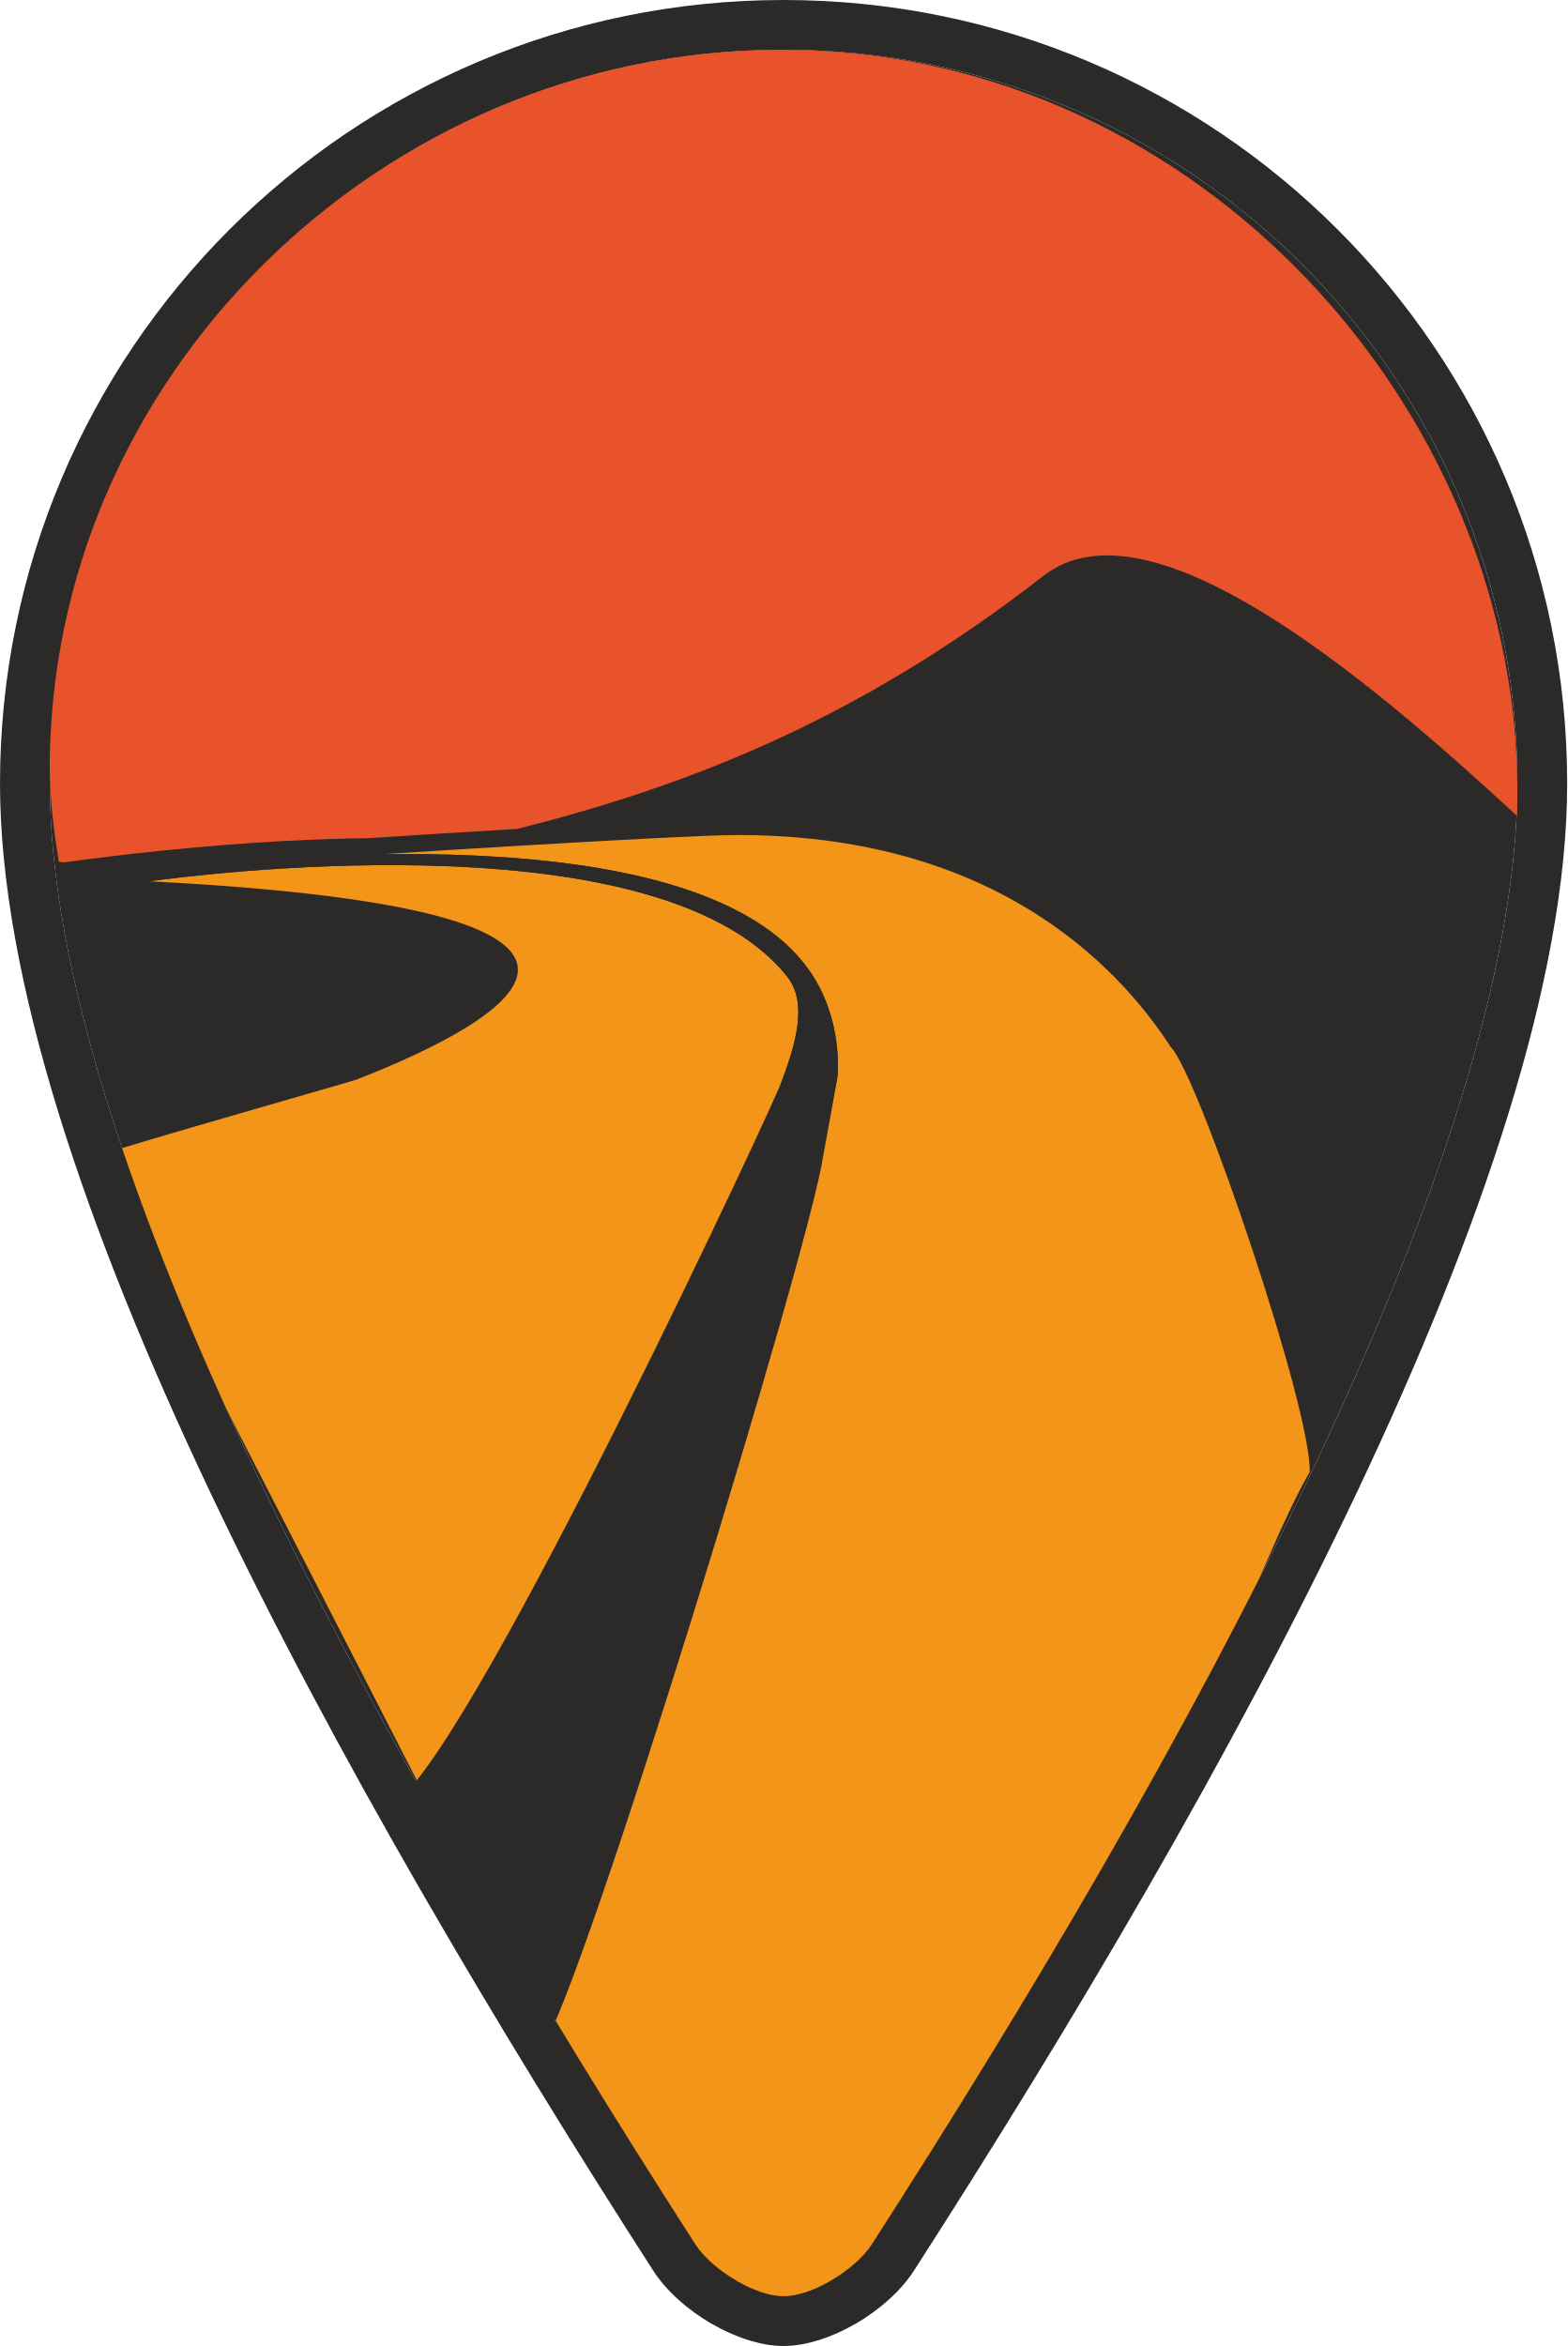
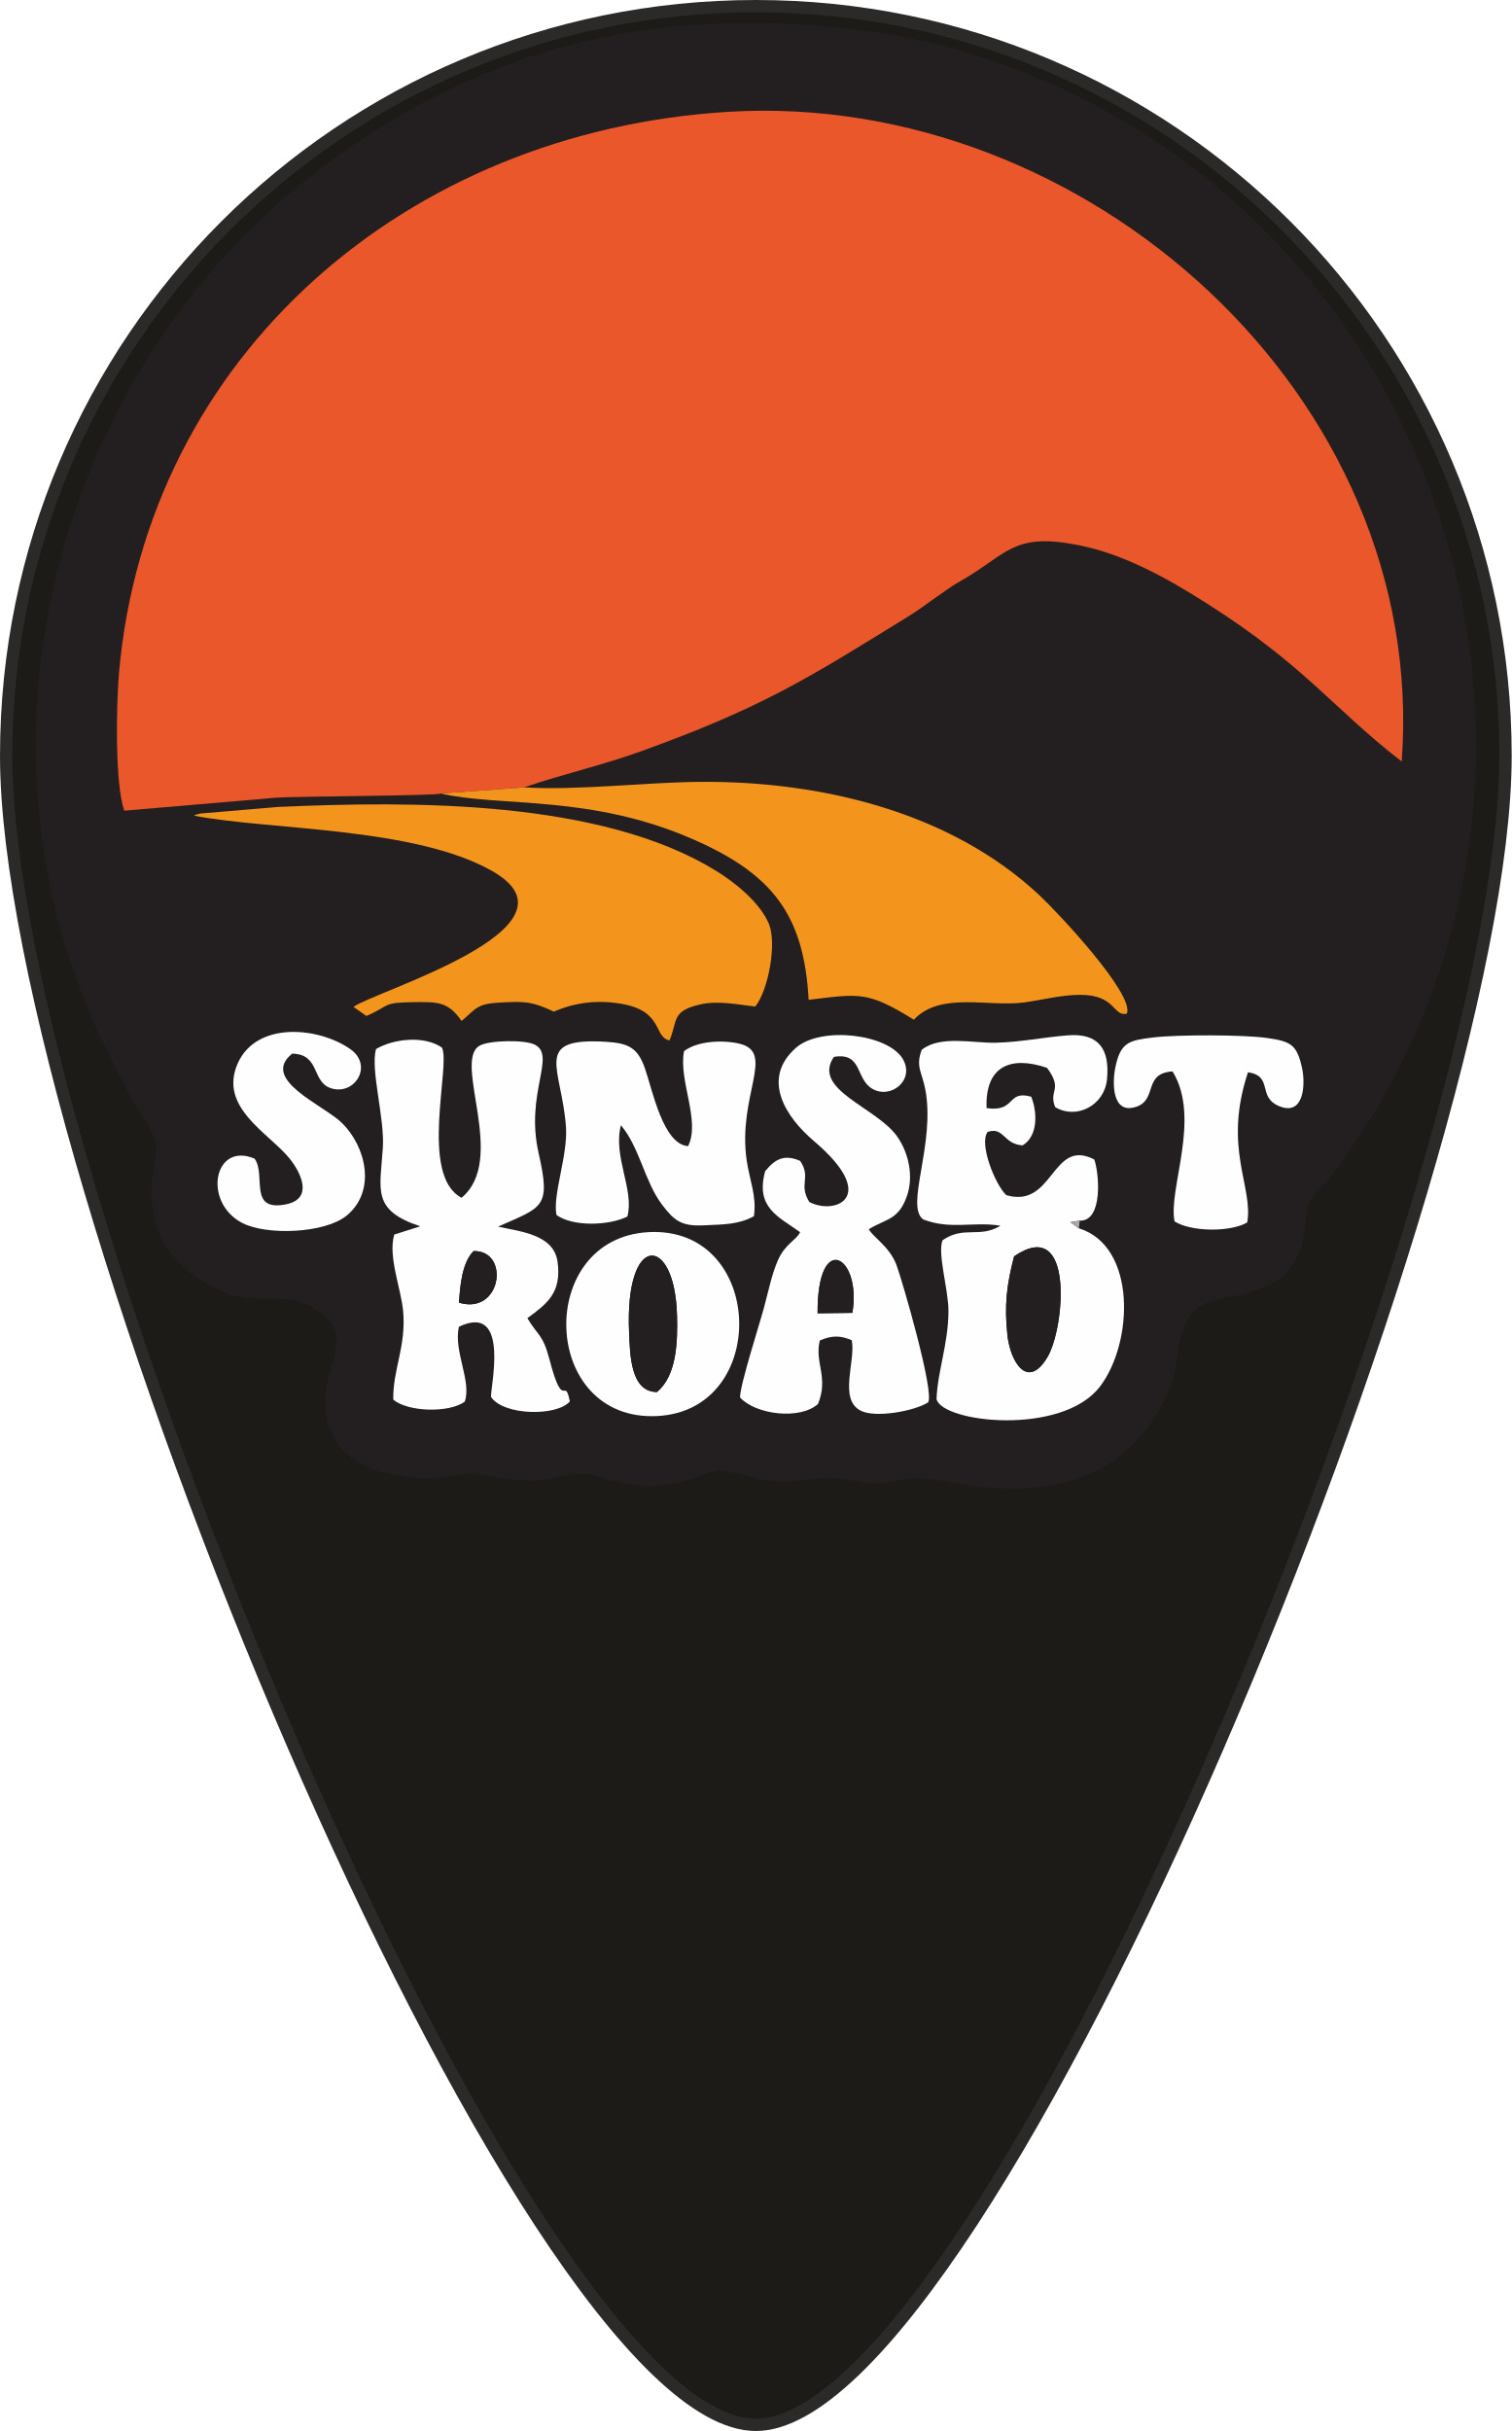
- <svg xmlns="http://www.w3.org/2000/svg" xml:space="preserve" width="335.684" height="502.484" style="shape-rendering:geometricPrecision;text-rendering:geometricPrecision;image-rendering:optimizeQuality;fill-rule:evenodd;clip-rule:evenodd" viewBox="0 0 8881.56 13294.8">
+ <svg xmlns="http://www.w3.org/2000/svg" xml:space="preserve" width="24.546mm" height="39.471mm" version="1.1" style="shape-rendering:geometricPrecision; text-rendering:geometricPrecision; image-rendering:optimizeQuality; fill-rule:evenodd; clip-rule:evenodd" viewBox="0 0 209.08 336.21">
  <defs>
-     <style>.fil1{fill:#f39519}.fil2{fill:#2b2a29;fill-rule:nonzero}</style>
+     <style type="text/css">
+    
+     .str0 {stroke:#2B2A29;stroke-width:1.7;stroke-miterlimit:22.926}
+     .fil4 {fill:#FEFEFE}
+     .fil3 {fill:#F3941D}
+     .fil2 {fill:#E9572A}
+     .fil5 {fill:#AAA8A8}
+     .fil1 {fill:#231F20}
+     .fil0 {fill:#1C1B17}
+    
+   </style>
  </defs>
  <g id="Layer_x0020_1">
-     <path d="M7381.35 1500.21c-752.55-752.55-1792.22-1218-2940.57-1218-1148.36 0-2188.02 465.45-2940.57 1218-752.55 752.55-1218 1792.13-1218 2940.57 0 1059.19 474.49 2443.1 1166.36 3901.21 696.77 1468.69 1613.64 3010.22 2490.43 4373.93 48.68 75.73 135.4 150.87 233.1 207.83l-.17.25c92.38 53.84 190.25 88.75 268.86 88.75 78.6 0 176.48-34.91 268.86-88.75l-.17-.25c97.62-56.97 184.42-132.1 233.1-207.83 876.88-1363.71 1793.65-2905.24 2490.43-4373.93 691.78-1458.12 1166.36-2841.94 1166.36-3901.21 0-1148.36-465.45-2188.02-1218-2940.57z" style="fill:#2b2a29" />
-     <path id="_1" class="fil1" d="M2724.21 10755.85c141.99-374.34 1388.81-3412.87 1524.38-3909.83 98.47-405.86 176.73-723.14 182.22-720.52 86.46-227.95 142.75-448.71 31.02-590.02-376.11-475.59-1260.18-613.52-2062.76-630.84-744.78-16.14-1419.41 71.42-1552.7 89.59 69.98 3.55 137.77 7.44 203.61 11.49 2866.19 176.22 1836.59 773.01 971.03 1112.18-28.99 11.41-1281.64 366.48-1473.16 434.18l2000.56 3899.6 175.63 304.27.17-.08z" />
-     <path class="fil1" d="M4664.16 6557.72c-80.46 532.39-1359.32 4721.22-1594.28 5053.03-3.55 5.07 859.89 1311.23 858.37 1317.06C5514.59 13883.8 6847.86 9335 7422.26 8341.91c12.59-352.45-631.69-2252.09-786.36-2407.09-303-468.58-1018.2-1216.56-2491.95-1202.36-148.5 1.44-646.99 27.47-1230.42 62.12-240.97 14.37-496.38 30.09-747.65 46.32 171.41-2.37 346.11-.51 519.71 7.35 780.02 35.08 1537.31 189.24 1871.49 611.83 132.19 167.18 198.28 383.89 191.35 618.08 3.47-1.52-31.86 195.58-84.27 479.48v.07z" />
-     <path class="fil2" d="M4557.08 5460.16c-334.19-422.6-1091.39-576.84-1871.49-611.83-173.6-7.78-348.3-9.72-519.79-7.35-549.63 7.61-1065.36 58.99-1402.17 100.07-93.65 11.41-173.35 22.06-236.15 30.68-14.45 1.94-27.98 3.89-40.65 5.66 5.75.85 14.96 1.52 27.98 2.03 58.32 2.2 115.28 4.56 170.98 7.02 54.77 2.45 108.35 4.99 160.67 7.69 133.29-18.09 807.91-105.73 1552.7-89.59 802.59 17.41 1686.65 155.26 2062.76 630.84 111.73 141.32 55.44 362.08-31.02 590.02 12.85 6.17-1728.15 3750.86-2182.7 4080.9l821.77 1404.28c305.37-648.85 1678.45-5306.76 1678.45-5532.6 6.93-234.2-59.16-450.83-191.35-618v.18z" />
-     <path class="fil2" d="M4440.86 0C5667.14 0 6777.3 497.06 7580.9 1300.66c803.6 803.6 1300.66 1913.84 1300.66 3140.04 0 1104.74-485.73 2528.8-1193.91 4021.31-703.11 1482.04-1626.06 3034.05-2508.1 4405.88-73.19 113.85-194.9 221.78-327.85 299.37h-.59c-132.61 77.34-281.03 127.54-410.34 127.54s-277.73-50.2-410.34-127.54h-.59c-133.03-77.59-254.66-185.52-327.85-299.37-882.04-1371.83-1804.98-2923.84-2508.1-4405.88C485.71 6969.41-.02 5545.44-.02 4440.7c0-1226.28 497.06-2336.44 1300.66-3140.04C2104.24 497.06 3214.48 0 4440.68 0h.16zm2940.57 1500.21c-752.55-752.55-1792.22-1218-2940.57-1218-1148.36 0-2188.02 465.45-2940.57 1218-752.55 752.55-1218 1792.13-1218 2940.57 0 1059.19 474.49 2443.1 1166.36 3901.21 696.77 1468.69 1613.64 3010.22 2490.43 4373.93 48.68 75.73 135.4 150.87 233.1 207.83l-.17.25c92.38 53.84 190.25 88.75 268.86 88.75 78.6 0 176.48-34.91 268.86-88.75l-.17-.25c97.62-56.97 184.42-132.1 233.1-207.83 876.88-1363.71 1793.65-2905.24 2490.43-4373.93 691.78-1458.12 1166.36-2841.94 1166.36-3901.21 0-1148.36-465.45-2188.02-1218-2940.57z" />
-     <path d="M8596.81 4623.43c77.08-2132.41-1622.76-4164.74-3863.1-4329.89C2442.74 124.67 454.44 1871.34 292.76 4065.02c-22.82 309.76-7.94 524.19 40.74 818.65.76.08 1.52.17 2.28.25 9.47 1.01 19.1 2.03 28.65 3.04 65.76-9.13 149.26-20.2 247.22-32.12 352.45-43.02 892.26-96.86 1467.59-104.8 263.02-16.9 600.59-37.61 852.79-52.66 936.47-236.91 1912.57-601.77 2980.72-1433.52 596.87-464.77 1820.02 560.27 2684.07 1359.57h-.01z" style="fill:#e9532c" />
+     <path class="fil0 str0" d="M104.54 0.85c57.27,0 103.69,46.42 103.69,103.69 0,57.27 -71.38,230.82 -103.69,230.82 -32.3,0 -103.69,-173.55 -103.69,-230.82 0,-57.27 46.42,-103.69 103.69,-103.69z" />
+     <g id="_1549211216368">
+       <path class="fil1" d="M89.8 170.4c16,-0.75 16.78,24.63 1.11,25.44 -16.24,0.83 -16.94,-24.7 -1.11,-25.44zm-33.44 33.9l-3.64 -0.7c-3.51,-1.05 -6.48,-3.22 -7.42,-7.07 -1.25,-5.1 1.34,-7.56 1.21,-11.37 -0.11,-3.1 -4.26,-5.41 -7.05,-5.5 -4.7,-0.15 -6.43,0.43 -10.9,-2.14 -6.9,-3.97 -8.6,-9.99 -7.09,-17.29 0.7,-3.37 -1.74,-5.41 -3.23,-8.22 -3.1,-5.87 -5.41,-10.39 -7.7,-16.7 -14.26,-39.17 -0.55,-85.7 33.33,-111.62 22.63,-17.31 46.72,-23 74.83,-19.55 8.24,1.01 15.16,2.8 23.04,5.93 60.34,23.96 81.76,100.11 42.64,152.19 -3.43,4.56 -3.32,2.17 -4.04,8.32 -1.14,9.7 -11.6,7.85 -14.76,10.34 -3.02,2.38 -2.36,7.25 -3.69,10.72 -2.33,6.11 -7.06,11.21 -13.45,13.03 -10.17,2.9 -16.33,-0.27 -22.08,-0.21 -1.76,0.02 -3.24,0.67 -5.02,0.68 -2.02,0 -3.98,-0.63 -5.99,-0.75 -4.52,-0.26 -5.06,1.43 -11.04,-0.02 -6.91,-1.67 -3.87,-1.15 -9.83,0.51 -3.4,0.95 -7.57,0.67 -10.88,-0.44 -4.51,-1.51 -5.48,0.23 -10.03,0.33 -3.91,0.08 -6.94,-1.34 -10.67,-0.71 -1.98,0.34 -4.27,0.46 -6.54,0.24zm-21.15 -44.06c1.62,2.28 -0.94,7.36 4.33,6.31 3.87,-0.77 2.05,-4.4 0.52,-6.31 -2.82,-3.52 -9.96,-7.09 -7.16,-13.25 2.6,-5.72 11.04,-5.02 15.51,-1.93 3.12,2.15 0.9,6.1 -2.18,5.55 -3.34,-0.6 -1.72,-4.83 -5.83,-4.9 -4.5,3.59 4.4,7.11 6.9,9.6 3.35,3.33 4.76,9.42 0.63,12.8 -3.01,2.47 -11.14,2.79 -14.51,0.98 -5.43,-2.91 -3.83,-11.24 1.78,-8.86zm19.19 33.33c-0.07,-4.17 1.8,-7.36 1.37,-12.2 -0.28,-3.16 -2.13,-7.58 -1.23,-10.63l3.59 -1.14c-6.73,-2.23 -5.56,-4.99 -5.17,-10.81 0.28,-4.17 -1.74,-10.8 -0.95,-13.7 2.42,-1.43 6.67,-1.9 9.12,-0.21 1.27,2.38 -3.2,17.69 2.73,20.78 6.4,-5.31 -1.26,-18.88 2.5,-21.04 1.33,-0.76 6.22,-0.85 7.62,-0.15 3.04,1.51 -1.35,6.71 0.55,15.03 1.73,7.57 0.54,7.42 -5.61,10.14 3.04,0.7 7.71,1.05 8.23,4.89 0.58,4.26 -1.48,5.79 -4.18,7.77 1.5,2.52 2.13,2.18 3.08,5.79 1.91,7.31 2.09,2.08 2.79,5.73 -1.79,2.08 -9.09,1.98 -10.88,-0.59 -0.25,-0.76 2.85,-13.23 -4.46,-9.74 -0.78,3.36 1.79,7.54 0.81,10.36 -2.16,1.59 -7.84,1.44 -9.89,-0.28zm37.16 -26.98c-2.41,-3.19 -3.08,-7.89 -5.68,-10.98 -1.14,4.28 1.89,8.96 0.89,12.63 -2.52,1.25 -7.46,1.45 -9.8,-0.21 -0.57,-2.68 1.59,-8.25 1.31,-12.15 -0.58,-8.25 -4.78,-12.43 5.54,-11.81 3.13,0.19 4.38,0.84 5.37,3.65 1.04,2.95 2.51,10.55 5.98,10.78 1.75,-3.53 -1.36,-9.07 -0.56,-13.14 1.9,-1.45 5.44,-1.57 7.7,-1.03 4.99,1.21 -0.32,7.17 0.97,16.11 0.39,2.71 1.42,4.99 1,7.75 -2.2,1.17 -4.17,1.12 -6.79,1.25 -3.17,0.16 -4.19,-0.56 -5.92,-2.86zm20.38 -0.35c3.52,1.89 9.84,-0.63 0.62,-8.44 -3.85,-3.26 -7.34,-8.57 -2.47,-12.87 3.45,-3.04 12.8,-1.94 14.81,1.58 1.67,2.93 -1.77,5.62 -4.31,4.04 -2.28,-1.41 -1.3,-5.03 -5.25,-4.37 -3.1,4.57 5.95,6.94 8.81,11.08 1.55,2.25 2.21,5.4 1.34,8.03 -1.16,3.51 -2.99,3.26 -5.31,4.72 0.51,1.05 2.82,2.34 3.81,4.92 0.78,2.02 5.36,17.84 4.37,19.04 -1.87,1.2 -7.31,2.19 -9.33,1.13 -3.07,-1.61 -0.65,-6.84 -1.21,-9.73 -1.61,-0.7 -2.79,-0.67 -4.42,0.03 -0.76,3.06 1.26,5.07 -0.25,8.78 -2.48,2.24 -8.63,1.48 -10.79,-0.9 0.03,-1.83 2.69,-10.07 3.36,-12.59 0.55,-2.05 1.06,-4.58 1.93,-6.49 1,-2.19 2.54,-2.71 3.02,-3.78 -2.99,-2.15 -6.22,-3.39 -4.83,-8.44 1.43,-1.75 2.7,-2.33 4.84,-1.42 1.58,2.37 -0.29,3.21 1.27,5.69zm37.39 2.59l-0.1 1.07c7.99,2.51 7.53,15.85 2.88,21.9 -5.26,6.84 -21.74,4.98 -22.59,1.73 0.12,-3.78 1.62,-7.59 1.65,-12.15 0.02,-2.95 -1.55,-7.98 -0.82,-9.83 2.97,-2.06 5.08,-0.23 8.01,-2.01 -3.7,-0.62 -6.86,0.6 -10.68,-0.87 -2.56,-1.86 1.73,-10.48 0.28,-18.02 -0.45,-2.33 -1.37,-3.1 -0.49,-5.44 2.55,-2.05 7.13,-0.9 10.26,-0.98 3.47,-0.09 6.53,-0.75 9.93,-1.02 4.23,-0.34 5.84,1.84 5.44,6.07 -0.35,3.63 -4.22,5.62 -7.17,3.86 -0.95,-2.35 1.15,-2.37 -1.13,-5.44 -5.11,-1.72 -8.57,-0.19 -8.36,5.57 4.12,0.61 2.74,-2.54 6.18,-1.57 0.83,2.08 0.99,5.43 -1.21,6.73 -2.67,-0.2 -2.56,-2.62 -4.81,-1.87 -1.26,1.58 1.02,7.31 2.57,8.75 6.57,1.91 6.27,-8 12.17,-4.93 0.67,1.83 1.26,8.56 -2.03,8.46zm12.85 -20.64c-4.07,0.25 -2.08,3.83 -4.94,4.86 -3.45,1.23 -3.4,-3.27 -2.98,-5.36 0.72,-3.61 1.97,-3.79 5.26,-4.2 3.27,-0.41 12.52,-0.39 15.72,0.07 3.33,0.48 4.16,0.91 4.87,4.24 0.47,2.22 0.24,6.6 -3.16,5.2 -3.12,-1.29 -0.76,-4.15 -4.33,-4.7 -3.51,10.5 0.77,15.86 -0.11,20.78 -2.38,1.37 -7.77,1.31 -10.05,-0.15 -0.91,-4.49 3.71,-14.24 -0.27,-20.73zm-135.34 -35.38c0.13,-0.06 0.11,-0.12 0.89,-0.29l10.76 -0.91c18.55,-0.83 44.67,-1.01 60.65,8.89 2.64,1.63 5.92,4.32 7.18,7.19 1.21,2.77 -0.07,9.31 -1.84,11.52 -2.33,-0.23 -5.1,-0.85 -7.6,-0.29 -4.04,0.92 -3.12,2.22 -4.27,4.98 -2.24,-0.45 -0.81,-4.06 -6.64,-5.06 -3.31,-0.57 -6.39,-0.2 -9.36,1.08 -3.04,-1.42 -3.97,-1.43 -7.36,-1.26 -3.33,0.17 -3.34,0.81 -5.4,2.56 -1.88,-2.77 -3.44,-2.64 -6.63,-2.61 -4.46,0.03 -3.22,0.49 -6.53,1.91l-1.79 -1.25c2.54,-2.04 33.04,-10.99 19.12,-18.83 -10.8,-6.09 -30.82,-5.61 -41.17,-7.62zm45.62 -3.91c7.47,0.46 16.92,-0.73 24.72,-0.76 16.46,-0.07 34.3,4.17 46.6,15.7 2.63,2.47 13.2,13.75 12.07,16.36 -1.93,0.46 -1.47,-2.62 -6.51,-2.6 -2.63,0.01 -5.1,0.7 -7.7,1.05 -4.96,0.67 -11.58,-1.54 -15.25,2.39 -6.42,-3.99 -7.53,-3.61 -14.55,-2.75 -0.63,-11.79 -5.03,-17.4 -15.93,-22.18 -14.29,-6.26 -26.58,-4.42 -34.97,-6.36 -0.79,0.29 -19.55,0.37 -22.62,0.55l-21.14 1.81c-1.35,-3.71 -1.11,-14.91 -0.73,-19.09 3.9,-43.87 39.78,-74.9 84.33,-77.57 49.31,-2.96 96.81,39.28 93.08,89.86 -9.54,-7.36 -13.28,-13.21 -27.09,-21.95 -5.42,-3.43 -11.35,-6.76 -17.73,-8 -9.08,-1.76 -9.7,1.32 -16.25,5.02 -2.19,1.24 -4.71,3.33 -7.01,4.76 -14.24,8.81 -20.41,12.71 -37,18.71 -5.44,1.97 -11.01,3.22 -16.33,5.04z" />
+       <path class="fil2" d="M60.94 109.74l11.52 -0.84c5.31,-1.82 10.89,-3.07 16.33,-5.04 16.59,-6.01 22.76,-9.9 37,-18.71 2.3,-1.43 4.82,-3.52 7.01,-4.76 6.56,-3.71 7.17,-6.78 16.25,-5.02 6.38,1.24 12.3,4.56 17.73,8 13.81,8.74 17.55,14.59 27.09,21.95 3.73,-50.58 -43.77,-92.82 -93.08,-89.86 -44.55,2.67 -80.44,33.7 -84.33,77.57 -0.37,4.18 -0.61,15.38 0.73,19.09l21.14 -1.81c3.07,-0.18 21.83,-0.25 22.62,-0.55z" />
+       <path class="fil3" d="M72.46 108.9l-11.52 0.84c8.38,1.93 20.68,0.09 34.97,6.36 10.9,4.78 15.3,10.4 15.93,22.18 7.02,-0.85 8.13,-1.24 14.55,2.75 3.67,-3.93 10.29,-1.72 15.25,-2.39 2.59,-0.35 5.07,-1.04 7.7,-1.05 5.04,-0.03 4.58,3.06 6.51,2.6 1.14,-2.6 -9.44,-13.89 -12.07,-16.36 -12.3,-11.53 -30.14,-15.77 -46.6,-15.7 -7.8,0.03 -17.25,1.23 -24.72,0.76z" />
+       <path class="fil3" d="M26.84 112.81c10.35,2.01 30.37,1.52 41.17,7.62 13.92,7.85 -16.58,16.79 -19.12,18.83l1.79 1.25c3.31,-1.42 2.07,-1.87 6.53,-1.91 3.19,-0.02 4.75,-0.15 6.63,2.61 2.06,-1.75 2.07,-2.39 5.4,-2.56 3.38,-0.17 4.32,-0.16 7.36,1.26 2.97,-1.28 6.05,-1.65 9.36,-1.08 5.83,1 4.4,4.61 6.64,5.06 1.16,-2.76 0.24,-4.07 4.27,-4.98 2.5,-0.57 5.27,0.06 7.6,0.29 1.77,-2.21 3.05,-8.75 1.84,-11.52 -1.25,-2.87 -4.54,-5.55 -7.18,-7.19 -15.98,-9.91 -42.1,-9.72 -60.65,-8.89l-10.76 0.91c-0.78,0.17 -0.76,0.23 -0.89,0.29z" />
+       <path class="fil4" d="M140.26 173.75c8.37,-5.72 7,9.83 4.65,13.87 -2.77,4.75 -5.19,0.72 -5.58,-3.01 -0.43,-4.04 -0.11,-6.9 0.93,-10.86zm8.97 -3.86l-1.19 -0.86 1.28 -0.21c3.29,0.11 2.7,-6.62 2.03,-8.46 -5.9,-3.07 -5.6,6.85 -12.17,4.93 -1.55,-1.45 -3.83,-7.17 -2.57,-8.75 2.25,-0.74 2.13,1.67 4.81,1.87 2.2,-1.3 2.04,-4.64 1.21,-6.73 -3.44,-0.97 -2.06,2.18 -6.18,1.57 -0.21,-5.76 3.26,-7.29 8.36,-5.57 2.28,3.07 0.17,3.09 1.13,5.44 2.95,1.76 6.82,-0.23 7.17,-3.86 0.41,-4.23 -1.21,-6.41 -5.44,-6.07 -3.4,0.27 -6.46,0.93 -9.93,1.02 -3.13,0.08 -7.71,-1.07 -10.26,0.98 -0.88,2.33 0.05,3.11 0.49,5.44 1.45,7.55 -2.84,16.17 -0.28,18.02 3.82,1.47 6.97,0.25 10.68,0.87 -2.93,1.78 -5.05,-0.05 -8.01,2.01 -0.73,1.86 0.84,6.89 0.82,9.83 -0.03,4.56 -1.53,8.37 -1.65,12.15 0.84,3.25 17.33,5.11 22.59,-1.73 4.65,-6.05 5.11,-19.4 -2.88,-21.9z" />
+       <path class="fil4" d="M63.48 180.16c0.16,-2.3 0.41,-5.55 2.03,-7.14 5.08,-0.08 3.86,8.91 -2.03,7.14zm0.37 -14.5c-5.93,-3.09 -1.46,-18.4 -2.73,-20.78 -2.45,-1.7 -6.7,-1.23 -9.12,0.21 -0.79,2.9 1.23,9.53 0.95,13.7 -0.39,5.82 -1.55,8.58 5.17,10.81l-3.59 1.14c-0.9,3.05 0.95,7.46 1.23,10.63 0.43,4.84 -1.44,8.03 -1.37,12.2 2.05,1.72 7.73,1.87 9.89,0.28 0.98,-2.82 -1.58,-7 -0.81,-10.36 7.3,-3.48 4.2,8.98 4.46,9.74 1.79,2.57 9.09,2.67 10.88,0.59 -0.7,-3.65 -0.88,1.58 -2.79,-5.73 -0.94,-3.6 -1.58,-3.27 -3.08,-5.79 2.7,-1.97 4.76,-3.5 4.18,-7.77 -0.52,-3.84 -5.19,-4.19 -8.23,-4.89 6.15,-2.73 7.34,-2.57 5.61,-10.14 -1.9,-8.33 2.49,-13.52 -0.55,-15.03 -1.4,-0.7 -6.29,-0.61 -7.62,0.15 -3.76,2.16 3.9,15.73 -2.5,21.04z" />
+       <path class="fil4" d="M113.08 181.63c-0.06,-11.62 6.14,-7.87 4.81,-0.06l-4.81 0.06zm-1.14 -15.39c-1.55,-2.48 0.31,-3.32 -1.27,-5.69 -2.14,-0.92 -3.41,-0.33 -4.84,1.42 -1.39,5.05 1.84,6.29 4.83,8.44 -0.48,1.07 -2.02,1.58 -3.02,3.78 -0.87,1.91 -1.38,4.44 -1.93,6.49 -0.67,2.52 -3.34,10.76 -3.36,12.59 2.16,2.39 8.31,3.14 10.79,0.9 1.51,-3.7 -0.52,-5.72 0.25,-8.78 1.63,-0.7 2.8,-0.73 4.42,-0.03 0.56,2.89 -1.86,8.12 1.21,9.73 2.02,1.06 7.46,0.07 9.33,-1.13 0.99,-1.2 -3.6,-17.02 -4.37,-19.04 -0.99,-2.58 -3.3,-3.86 -3.81,-4.92 2.33,-1.46 4.15,-1.21 5.31,-4.72 0.87,-2.63 0.21,-5.78 -1.34,-8.03 -2.85,-4.13 -11.91,-6.5 -8.81,-11.08 3.95,-0.66 2.97,2.96 5.25,4.37 2.54,1.58 5.99,-1.11 4.31,-4.04 -2.01,-3.52 -11.37,-4.62 -14.81,-1.58 -4.87,4.3 -1.38,9.6 2.47,12.87 9.22,7.81 2.9,10.32 -0.62,8.44z" />
+       <path class="fil4" d="M94.61 145.37c-0.8,4.06 2.31,9.6 0.56,13.14 -3.47,-0.22 -4.94,-7.83 -5.98,-10.78 -0.99,-2.81 -2.24,-3.46 -5.37,-3.65 -10.31,-0.62 -6.11,3.56 -5.54,11.81 0.27,3.9 -1.89,9.47 -1.31,12.15 2.34,1.66 7.28,1.46 9.8,0.21 1,-3.67 -2.03,-8.35 -0.89,-12.63 2.6,3.09 3.27,7.79 5.68,10.98 1.74,2.3 2.75,3.03 5.92,2.86 2.62,-0.13 4.6,-0.08 6.79,-1.25 0.42,-2.76 -0.61,-5.04 -1,-7.75 -1.28,-8.94 4.03,-14.9 -0.97,-16.11 -2.27,-0.55 -5.81,-0.42 -7.7,1.03z" />
+       <path class="fil4" d="M90.85 192.52c-3.68,-0.01 -3.71,-5.31 -3.84,-8.21 -0.63,-14.02 6.36,-13.59 6.63,-2.31 0.08,3.44 0.01,8.22 -2.79,10.53zm-1.05 -22.12c-15.83,0.74 -15.13,26.27 1.11,25.44 15.66,-0.8 14.89,-26.19 -1.11,-25.44z" />
+       <path class="fil4" d="M162.18 148.19c3.98,6.49 -0.64,16.24 0.27,20.73 2.28,1.45 7.67,1.52 10.05,0.15 0.88,-4.92 -3.39,-10.28 0.11,-20.78 3.57,0.56 1.21,3.42 4.33,4.7 3.4,1.4 3.63,-2.98 3.16,-5.2 -0.71,-3.33 -1.54,-3.76 -4.87,-4.24 -3.2,-0.46 -12.44,-0.47 -15.72,-0.07 -3.29,0.41 -4.54,0.59 -5.26,4.2 -0.42,2.09 -0.47,6.59 2.98,5.36 2.87,-1.03 0.87,-4.61 4.94,-4.86z" />
+       <path class="fil4" d="M35.21 160.24c-5.61,-2.38 -7.21,5.95 -1.78,8.86 3.38,1.81 11.51,1.49 14.51,-0.98 4.12,-3.38 2.72,-9.48 -0.63,-12.8 -2.5,-2.48 -11.4,-6 -6.9,-9.6 4.11,0.07 2.49,4.31 5.83,4.9 3.08,0.55 5.3,-3.4 2.18,-5.55 -4.47,-3.09 -12.91,-3.79 -15.51,1.93 -2.8,6.16 4.33,9.72 7.16,13.25 1.53,1.91 3.34,5.53 -0.52,6.31 -5.27,1.05 -2.71,-4.03 -4.33,-6.31z" />
+       <path class="fil1" d="M140.26 173.75c-1.04,3.96 -1.36,6.81 -0.93,10.86 0.4,3.73 2.82,7.76 5.58,3.01 2.35,-4.03 3.72,-19.59 -4.65,-13.87z" />
+       <path class="fil1" d="M90.85 192.52c2.8,-2.3 2.87,-7.08 2.79,-10.53 -0.27,-11.28 -7.26,-11.71 -6.63,2.31 0.13,2.91 0.16,8.2 3.84,8.21z" />
+       <path class="fil1" d="M113.08 181.63l4.81 -0.06c1.32,-7.81 -4.88,-11.56 -4.81,0.06z" />
+       <path class="fil1" d="M63.48 180.16c5.89,1.76 7.11,-7.22 2.03,-7.14 -1.62,1.6 -1.87,4.84 -2.03,7.14z" />
+       <polygon class="fil5" points="149.23,169.89 149.33,168.83 148.05,169.04 " />
+     </g>
  </g>
</svg>
